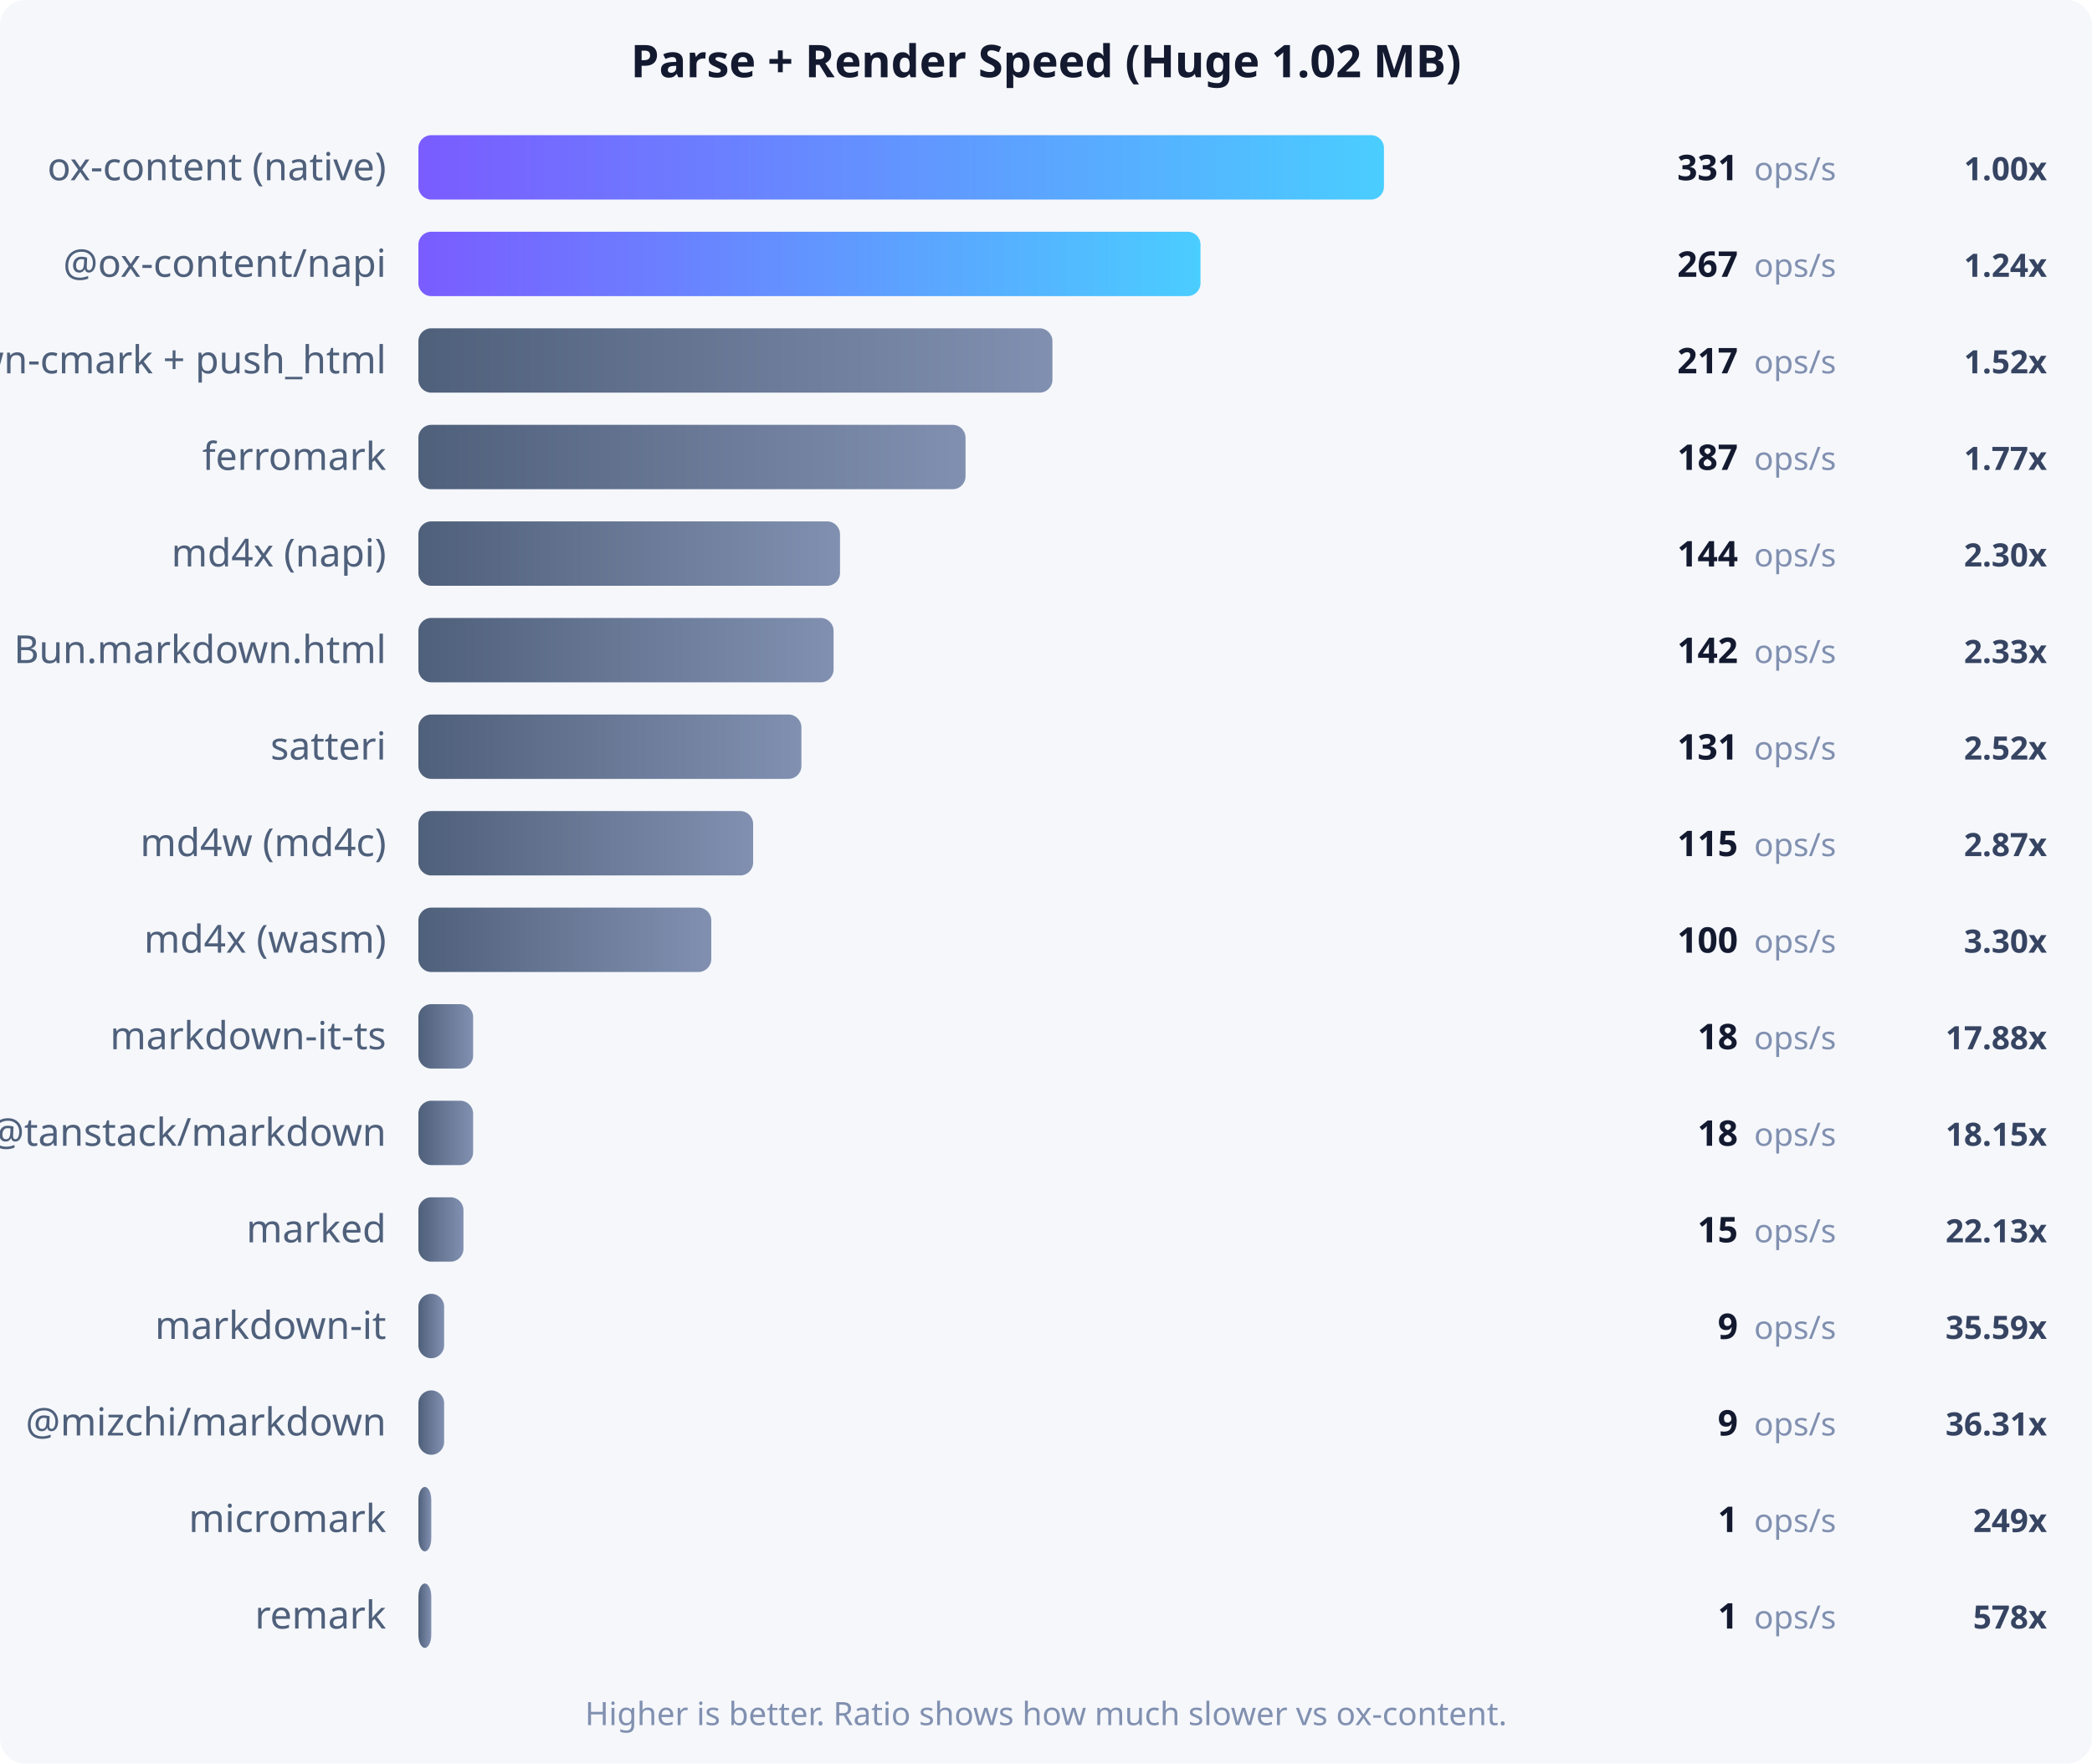
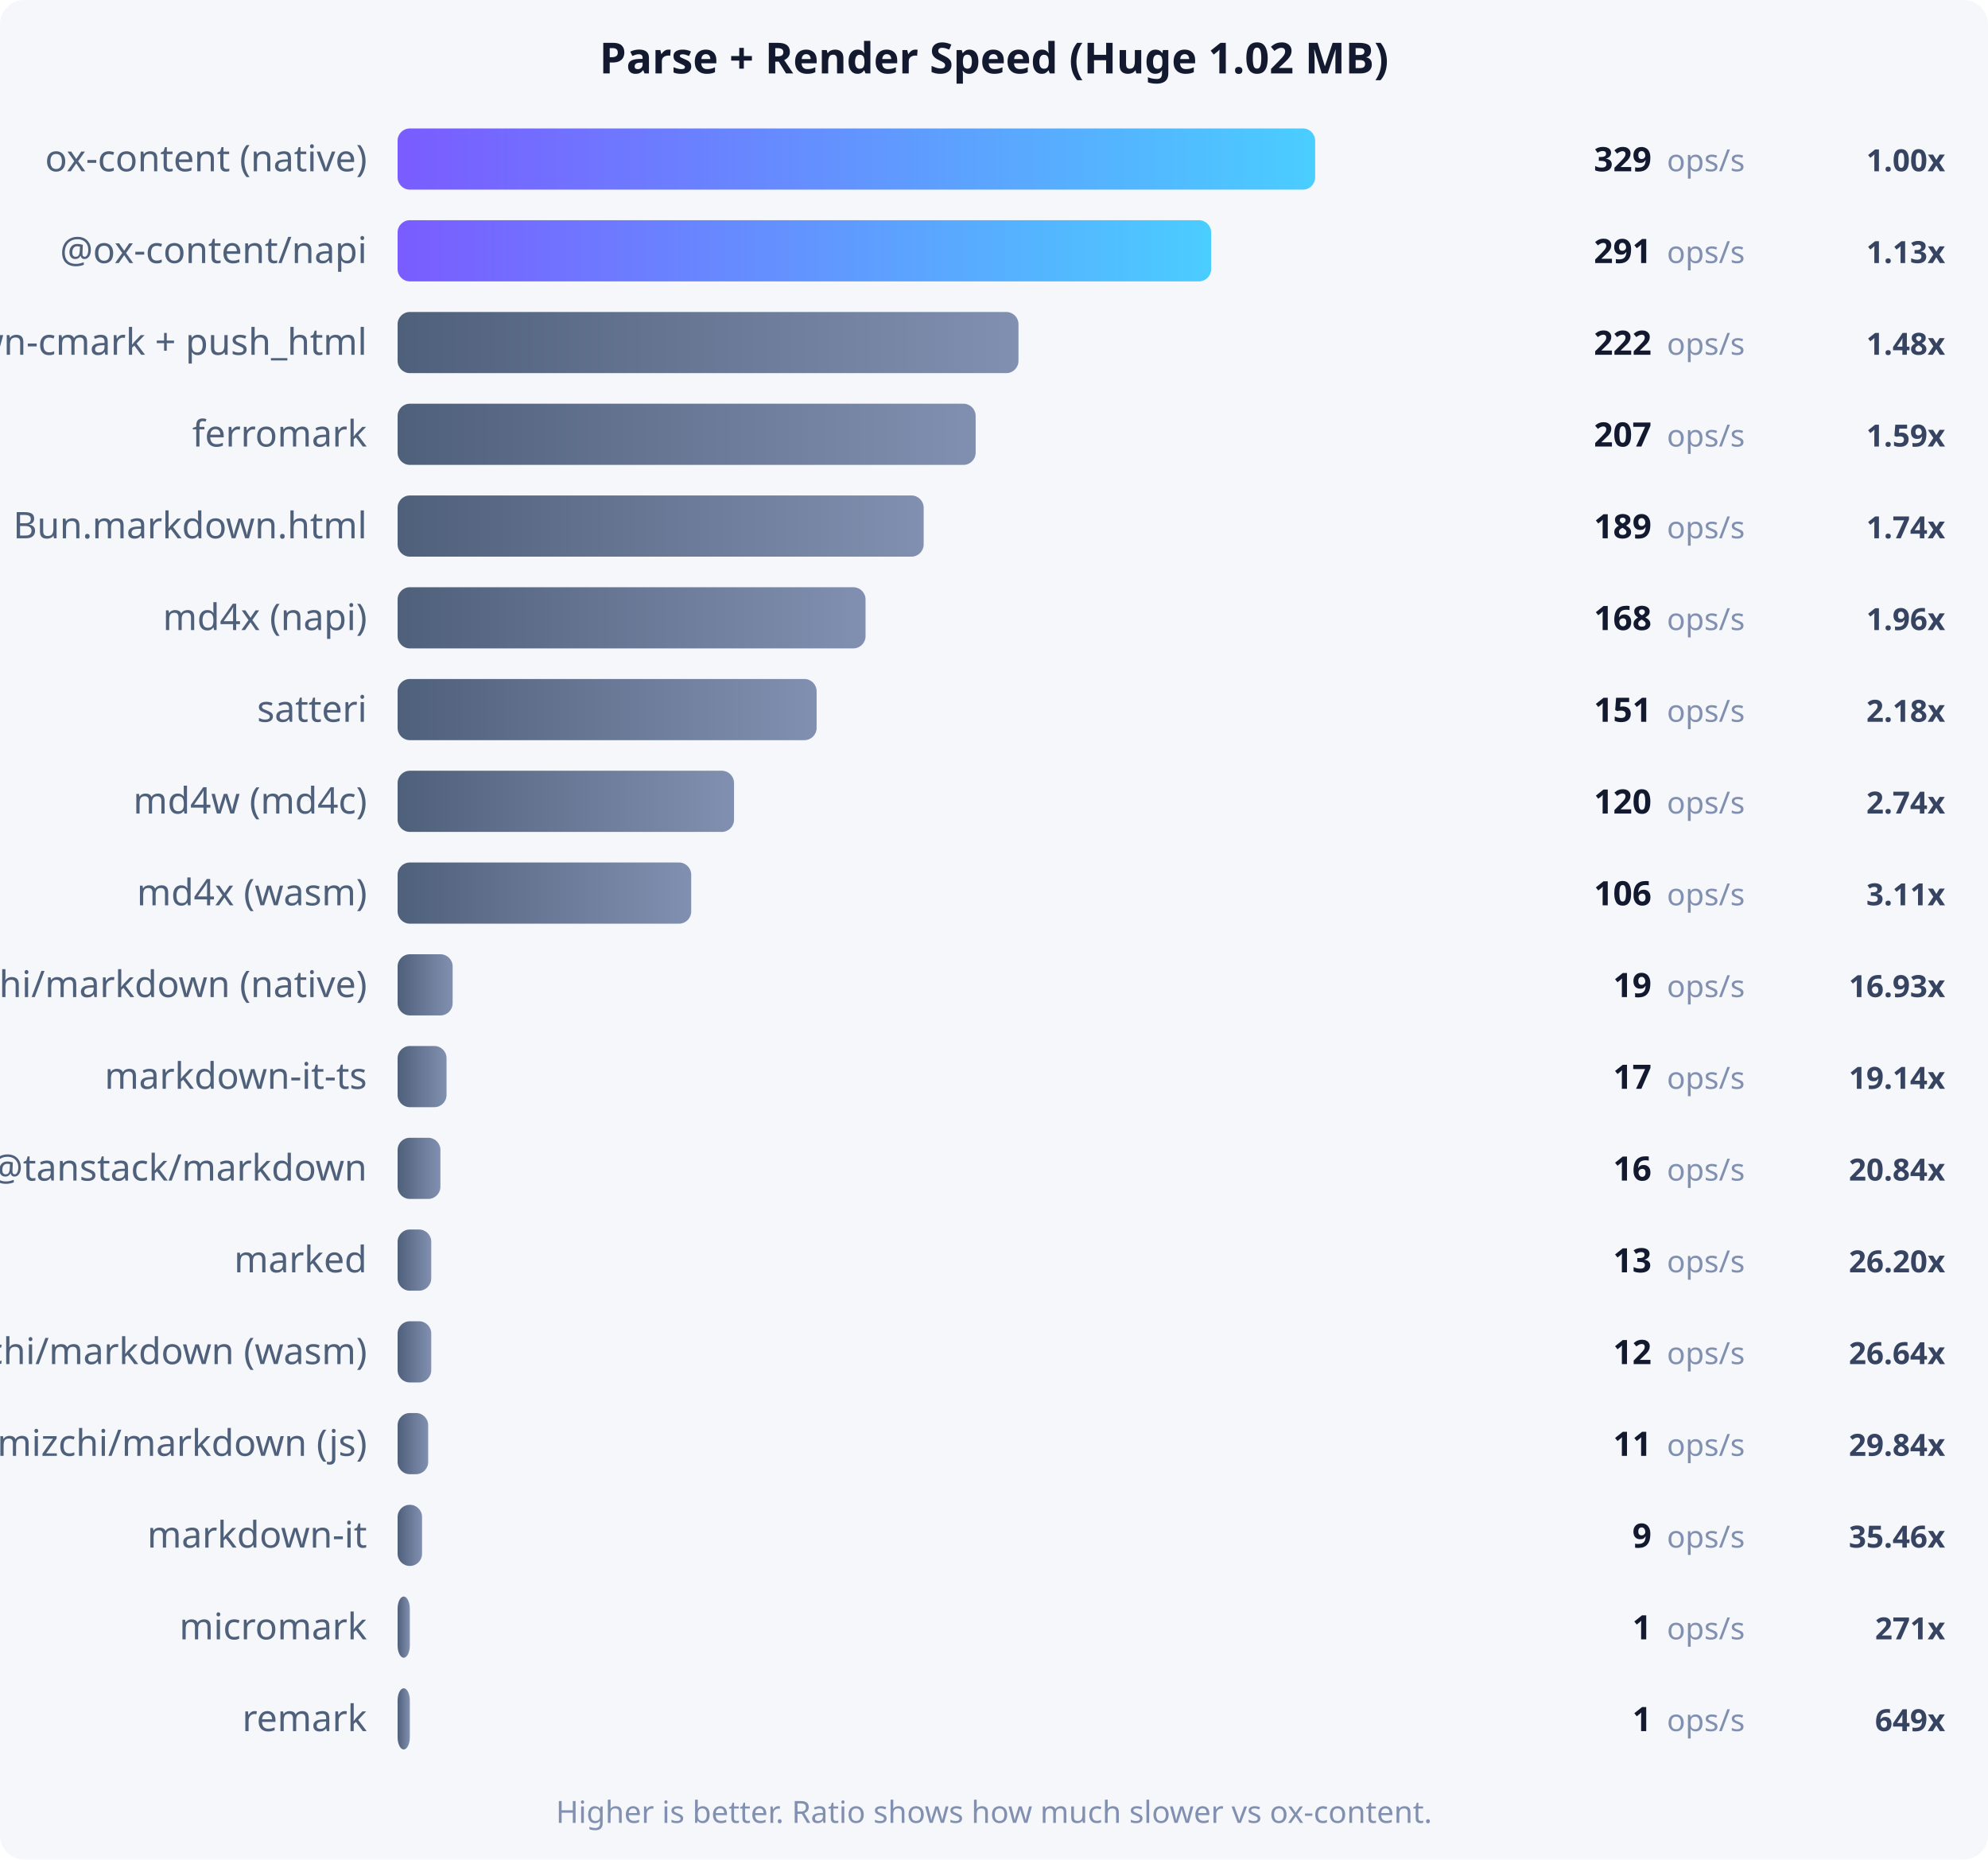
- <svg xmlns="http://www.w3.org/2000/svg" viewBox="0 0 650 548">
+ <svg xmlns="http://www.w3.org/2000/svg" viewBox="0 0 650 608">
  <defs>
    <linearGradient id="oxGrad" x1="0%" y1="0%" x2="100%" y2="0%">
      <stop offset="0%" style="stop-color:#7a5cff" />
      <stop offset="100%" style="stop-color:#4acdff" />
    </linearGradient>
    <linearGradient id="grayGrad" x1="0%" y1="0%" x2="100%" y2="0%">
      <stop offset="0%" style="stop-color:#4f607b" />
      <stop offset="100%" style="stop-color:#8190b0" />
    </linearGradient>
  </defs>
  <style>
    .title { font: bold 14px IBM Plex Sans, system-ui, sans-serif; fill: #131a30; }
    .label { font: 12px IBM Plex Sans, system-ui, sans-serif; fill: #4f607b; }
    .value { font: bold 11px IBM Plex Sans, system-ui, sans-serif; fill: #131a30; }
    .unit { font: 10px IBM Plex Sans, system-ui, sans-serif; fill: #8190b0; }
    .ratio { font: bold 10px IBM Plex Sans, system-ui, sans-serif; fill: #364462; }
  </style>
-   <rect width="650" height="548" fill="#f5f7fb" rx="8" />
+   <rect width="650" height="608" fill="#f5f7fb" rx="8" />
  <text x="325" y="24" text-anchor="middle" class="title">Parse + Render Speed (Huge 1.02 MB)</text>
  <text x="120" y="56" text-anchor="end" class="label">ox-content (native)</text>
  <rect x="130" y="42" width="300" height="20" rx="4" fill="url(#oxGrad)" />
-   <text x="540" y="56" text-anchor="end" class="value">331</text>
+   <text x="540" y="56" text-anchor="end" class="value">329</text>
  <text x="545" y="56" class="unit">ops/s</text>
  <text x="636" y="56" text-anchor="end" class="ratio">1.00x</text>
  <text x="120" y="86" text-anchor="end" class="label">@ox-content/napi</text>
-   <rect x="130" y="72" width="243" height="20" rx="4" fill="url(#oxGrad)" />
-   <text x="540" y="86" text-anchor="end" class="value">267</text>
+   <rect x="130" y="72" width="266" height="20" rx="4" fill="url(#oxGrad)" />
+   <text x="540" y="86" text-anchor="end" class="value">291</text>
  <text x="545" y="86" class="unit">ops/s</text>
-   <text x="636" y="86" text-anchor="end" class="ratio">1.24x</text>
+   <text x="636" y="86" text-anchor="end" class="ratio">1.13x</text>
  <text x="120" y="116" text-anchor="end" class="label">pulldown-cmark + push_html</text>
-   <rect x="130" y="102" width="197" height="20" rx="4" fill="url(#grayGrad)" />
-   <text x="540" y="116" text-anchor="end" class="value">217</text>
+   <rect x="130" y="102" width="203" height="20" rx="4" fill="url(#grayGrad)" />
+   <text x="540" y="116" text-anchor="end" class="value">222</text>
  <text x="545" y="116" class="unit">ops/s</text>
-   <text x="636" y="116" text-anchor="end" class="ratio">1.52x</text>
+   <text x="636" y="116" text-anchor="end" class="ratio">1.48x</text>
  <text x="120" y="146" text-anchor="end" class="label">ferromark</text>
-   <rect x="130" y="132" width="170" height="20" rx="4" fill="url(#grayGrad)" />
-   <text x="540" y="146" text-anchor="end" class="value">187</text>
+   <rect x="130" y="132" width="189" height="20" rx="4" fill="url(#grayGrad)" />
+   <text x="540" y="146" text-anchor="end" class="value">207</text>
  <text x="545" y="146" class="unit">ops/s</text>
-   <text x="636" y="146" text-anchor="end" class="ratio">1.77x</text>
-   <text x="120" y="176" text-anchor="end" class="label">md4x (napi)</text>
-   <rect x="130" y="162" width="131" height="20" rx="4" fill="url(#grayGrad)" />
-   <text x="540" y="176" text-anchor="end" class="value">144</text>
+   <text x="636" y="146" text-anchor="end" class="ratio">1.59x</text>
+   <text x="120" y="176" text-anchor="end" class="label">Bun.markdown.html</text>
+   <rect x="130" y="162" width="172" height="20" rx="4" fill="url(#grayGrad)" />
+   <text x="540" y="176" text-anchor="end" class="value">189</text>
  <text x="545" y="176" class="unit">ops/s</text>
-   <text x="636" y="176" text-anchor="end" class="ratio">2.30x</text>
-   <text x="120" y="206" text-anchor="end" class="label">Bun.markdown.html</text>
-   <rect x="130" y="192" width="129" height="20" rx="4" fill="url(#grayGrad)" />
-   <text x="540" y="206" text-anchor="end" class="value">142</text>
+   <text x="636" y="176" text-anchor="end" class="ratio">1.74x</text>
+   <text x="120" y="206" text-anchor="end" class="label">md4x (napi)</text>
+   <rect x="130" y="192" width="153" height="20" rx="4" fill="url(#grayGrad)" />
+   <text x="540" y="206" text-anchor="end" class="value">168</text>
  <text x="545" y="206" class="unit">ops/s</text>
-   <text x="636" y="206" text-anchor="end" class="ratio">2.33x</text>
+   <text x="636" y="206" text-anchor="end" class="ratio">1.96x</text>
  <text x="120" y="236" text-anchor="end" class="label">satteri</text>
-   <rect x="130" y="222" width="119" height="20" rx="4" fill="url(#grayGrad)" />
-   <text x="540" y="236" text-anchor="end" class="value">131</text>
+   <rect x="130" y="222" width="137" height="20" rx="4" fill="url(#grayGrad)" />
+   <text x="540" y="236" text-anchor="end" class="value">151</text>
  <text x="545" y="236" class="unit">ops/s</text>
-   <text x="636" y="236" text-anchor="end" class="ratio">2.52x</text>
+   <text x="636" y="236" text-anchor="end" class="ratio">2.18x</text>
  <text x="120" y="266" text-anchor="end" class="label">md4w (md4c)</text>
-   <rect x="130" y="252" width="104" height="20" rx="4" fill="url(#grayGrad)" />
-   <text x="540" y="266" text-anchor="end" class="value">115</text>
+   <rect x="130" y="252" width="110" height="20" rx="4" fill="url(#grayGrad)" />
+   <text x="540" y="266" text-anchor="end" class="value">120</text>
  <text x="545" y="266" class="unit">ops/s</text>
-   <text x="636" y="266" text-anchor="end" class="ratio">2.87x</text>
+   <text x="636" y="266" text-anchor="end" class="ratio">2.74x</text>
  <text x="120" y="296" text-anchor="end" class="label">md4x (wasm)</text>
-   <rect x="130" y="282" width="91" height="20" rx="4" fill="url(#grayGrad)" />
-   <text x="540" y="296" text-anchor="end" class="value">100</text>
+   <rect x="130" y="282" width="96" height="20" rx="4" fill="url(#grayGrad)" />
+   <text x="540" y="296" text-anchor="end" class="value">106</text>
  <text x="545" y="296" class="unit">ops/s</text>
-   <text x="636" y="296" text-anchor="end" class="ratio">3.30x</text>
-   <text x="120" y="326" text-anchor="end" class="label">markdown-it-ts</text>
-   <rect x="130" y="312" width="17" height="20" rx="4" fill="url(#grayGrad)" />
-   <text x="540" y="326" text-anchor="end" class="value">18</text>
+   <text x="636" y="296" text-anchor="end" class="ratio">3.11x</text>
+   <text x="120" y="326" text-anchor="end" class="label">@mizchi/markdown (native)</text>
+   <rect x="130" y="312" width="18" height="20" rx="4" fill="url(#grayGrad)" />
+   <text x="540" y="326" text-anchor="end" class="value">19</text>
  <text x="545" y="326" class="unit">ops/s</text>
-   <text x="636" y="326" text-anchor="end" class="ratio">17.88x</text>
-   <text x="120" y="356" text-anchor="end" class="label">@tanstack/markdown</text>
-   <rect x="130" y="342" width="17" height="20" rx="4" fill="url(#grayGrad)" />
-   <text x="540" y="356" text-anchor="end" class="value">18</text>
+   <text x="636" y="326" text-anchor="end" class="ratio">16.93x</text>
+   <text x="120" y="356" text-anchor="end" class="label">markdown-it-ts</text>
+   <rect x="130" y="342" width="16" height="20" rx="4" fill="url(#grayGrad)" />
+   <text x="540" y="356" text-anchor="end" class="value">17</text>
  <text x="545" y="356" class="unit">ops/s</text>
-   <text x="636" y="356" text-anchor="end" class="ratio">18.15x</text>
-   <text x="120" y="386" text-anchor="end" class="label">marked</text>
+   <text x="636" y="356" text-anchor="end" class="ratio">19.14x</text>
+   <text x="120" y="386" text-anchor="end" class="label">@tanstack/markdown</text>
  <rect x="130" y="372" width="14" height="20" rx="4" fill="url(#grayGrad)" />
-   <text x="540" y="386" text-anchor="end" class="value">15</text>
+   <text x="540" y="386" text-anchor="end" class="value">16</text>
  <text x="545" y="386" class="unit">ops/s</text>
-   <text x="636" y="386" text-anchor="end" class="ratio">22.13x</text>
-   <text x="120" y="416" text-anchor="end" class="label">markdown-it</text>
-   <rect x="130" y="402" width="8" height="20" rx="4" fill="url(#grayGrad)" />
-   <text x="540" y="416" text-anchor="end" class="value">9</text>
+   <text x="636" y="386" text-anchor="end" class="ratio">20.84x</text>
+   <text x="120" y="416" text-anchor="end" class="label">marked</text>
+   <rect x="130" y="402" width="11" height="20" rx="4" fill="url(#grayGrad)" />
+   <text x="540" y="416" text-anchor="end" class="value">13</text>
  <text x="545" y="416" class="unit">ops/s</text>
-   <text x="636" y="416" text-anchor="end" class="ratio">35.59x</text>
-   <text x="120" y="446" text-anchor="end" class="label">@mizchi/markdown</text>
-   <rect x="130" y="432" width="8" height="20" rx="4" fill="url(#grayGrad)" />
-   <text x="540" y="446" text-anchor="end" class="value">9</text>
+   <text x="636" y="416" text-anchor="end" class="ratio">26.20x</text>
+   <text x="120" y="446" text-anchor="end" class="label">@mizchi/markdown (wasm)</text>
+   <rect x="130" y="432" width="11" height="20" rx="4" fill="url(#grayGrad)" />
+   <text x="540" y="446" text-anchor="end" class="value">12</text>
  <text x="545" y="446" class="unit">ops/s</text>
-   <text x="636" y="446" text-anchor="end" class="ratio">36.31x</text>
-   <text x="120" y="476" text-anchor="end" class="label">micromark</text>
-   <rect x="130" y="462" width="4" height="20" rx="4" fill="url(#grayGrad)" />
-   <text x="540" y="476" text-anchor="end" class="value">1</text>
+   <text x="636" y="446" text-anchor="end" class="ratio">26.64x</text>
+   <text x="120" y="476" text-anchor="end" class="label">@mizchi/markdown (js)</text>
+   <rect x="130" y="462" width="10" height="20" rx="4" fill="url(#grayGrad)" />
+   <text x="540" y="476" text-anchor="end" class="value">11</text>
  <text x="545" y="476" class="unit">ops/s</text>
-   <text x="636" y="476" text-anchor="end" class="ratio">249x</text>
-   <text x="120" y="506" text-anchor="end" class="label">remark</text>
-   <rect x="130" y="492" width="4" height="20" rx="4" fill="url(#grayGrad)" />
-   <text x="540" y="506" text-anchor="end" class="value">1</text>
+   <text x="636" y="476" text-anchor="end" class="ratio">29.84x</text>
+   <text x="120" y="506" text-anchor="end" class="label">markdown-it</text>
+   <rect x="130" y="492" width="8" height="20" rx="4" fill="url(#grayGrad)" />
+   <text x="540" y="506" text-anchor="end" class="value">9</text>
  <text x="545" y="506" class="unit">ops/s</text>
-   <text x="636" y="506" text-anchor="end" class="ratio">578x</text>
-   <text x="325" y="536" text-anchor="middle" class="unit">Higher is better. Ratio shows how much slower vs ox-content.</text>
+   <text x="636" y="506" text-anchor="end" class="ratio">35.46x</text>
+   <text x="120" y="536" text-anchor="end" class="label">micromark</text>
+   <rect x="130" y="522" width="4" height="20" rx="4" fill="url(#grayGrad)" />
+   <text x="540" y="536" text-anchor="end" class="value">1</text>
+   <text x="545" y="536" class="unit">ops/s</text>
+   <text x="636" y="536" text-anchor="end" class="ratio">271x</text>
+   <text x="120" y="566" text-anchor="end" class="label">remark</text>
+   <rect x="130" y="552" width="4" height="20" rx="4" fill="url(#grayGrad)" />
+   <text x="540" y="566" text-anchor="end" class="value">1</text>
+   <text x="545" y="566" class="unit">ops/s</text>
+   <text x="636" y="566" text-anchor="end" class="ratio">649x</text>
+   <text x="325" y="596" text-anchor="middle" class="unit">Higher is better. Ratio shows how much slower vs ox-content.</text>
</svg>
